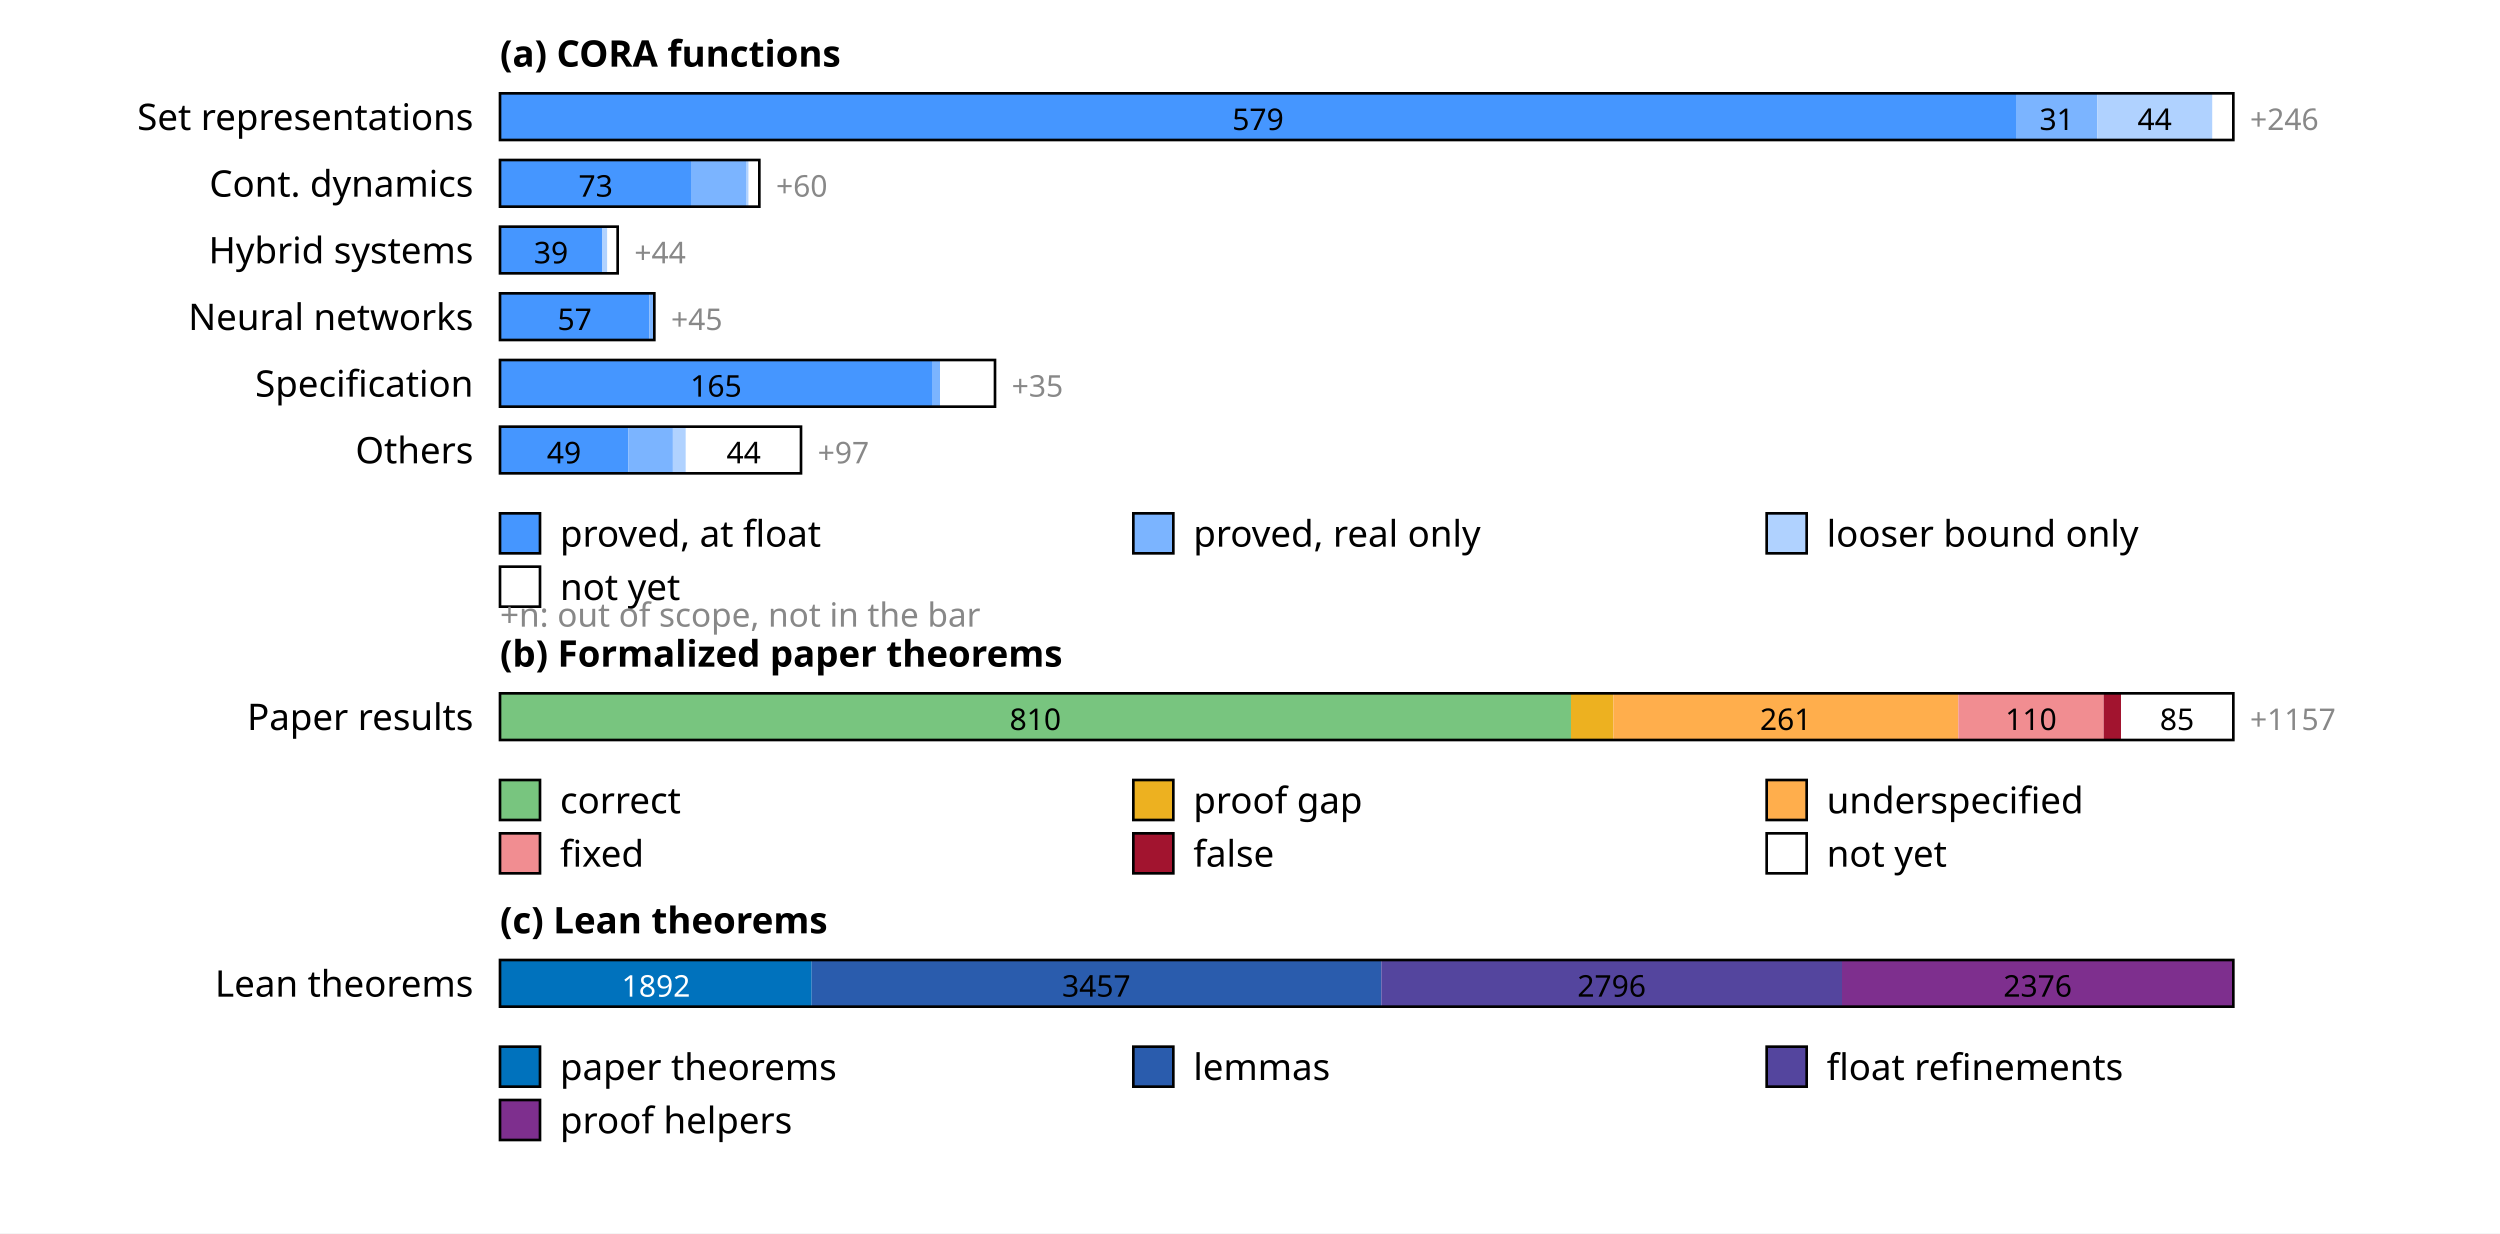
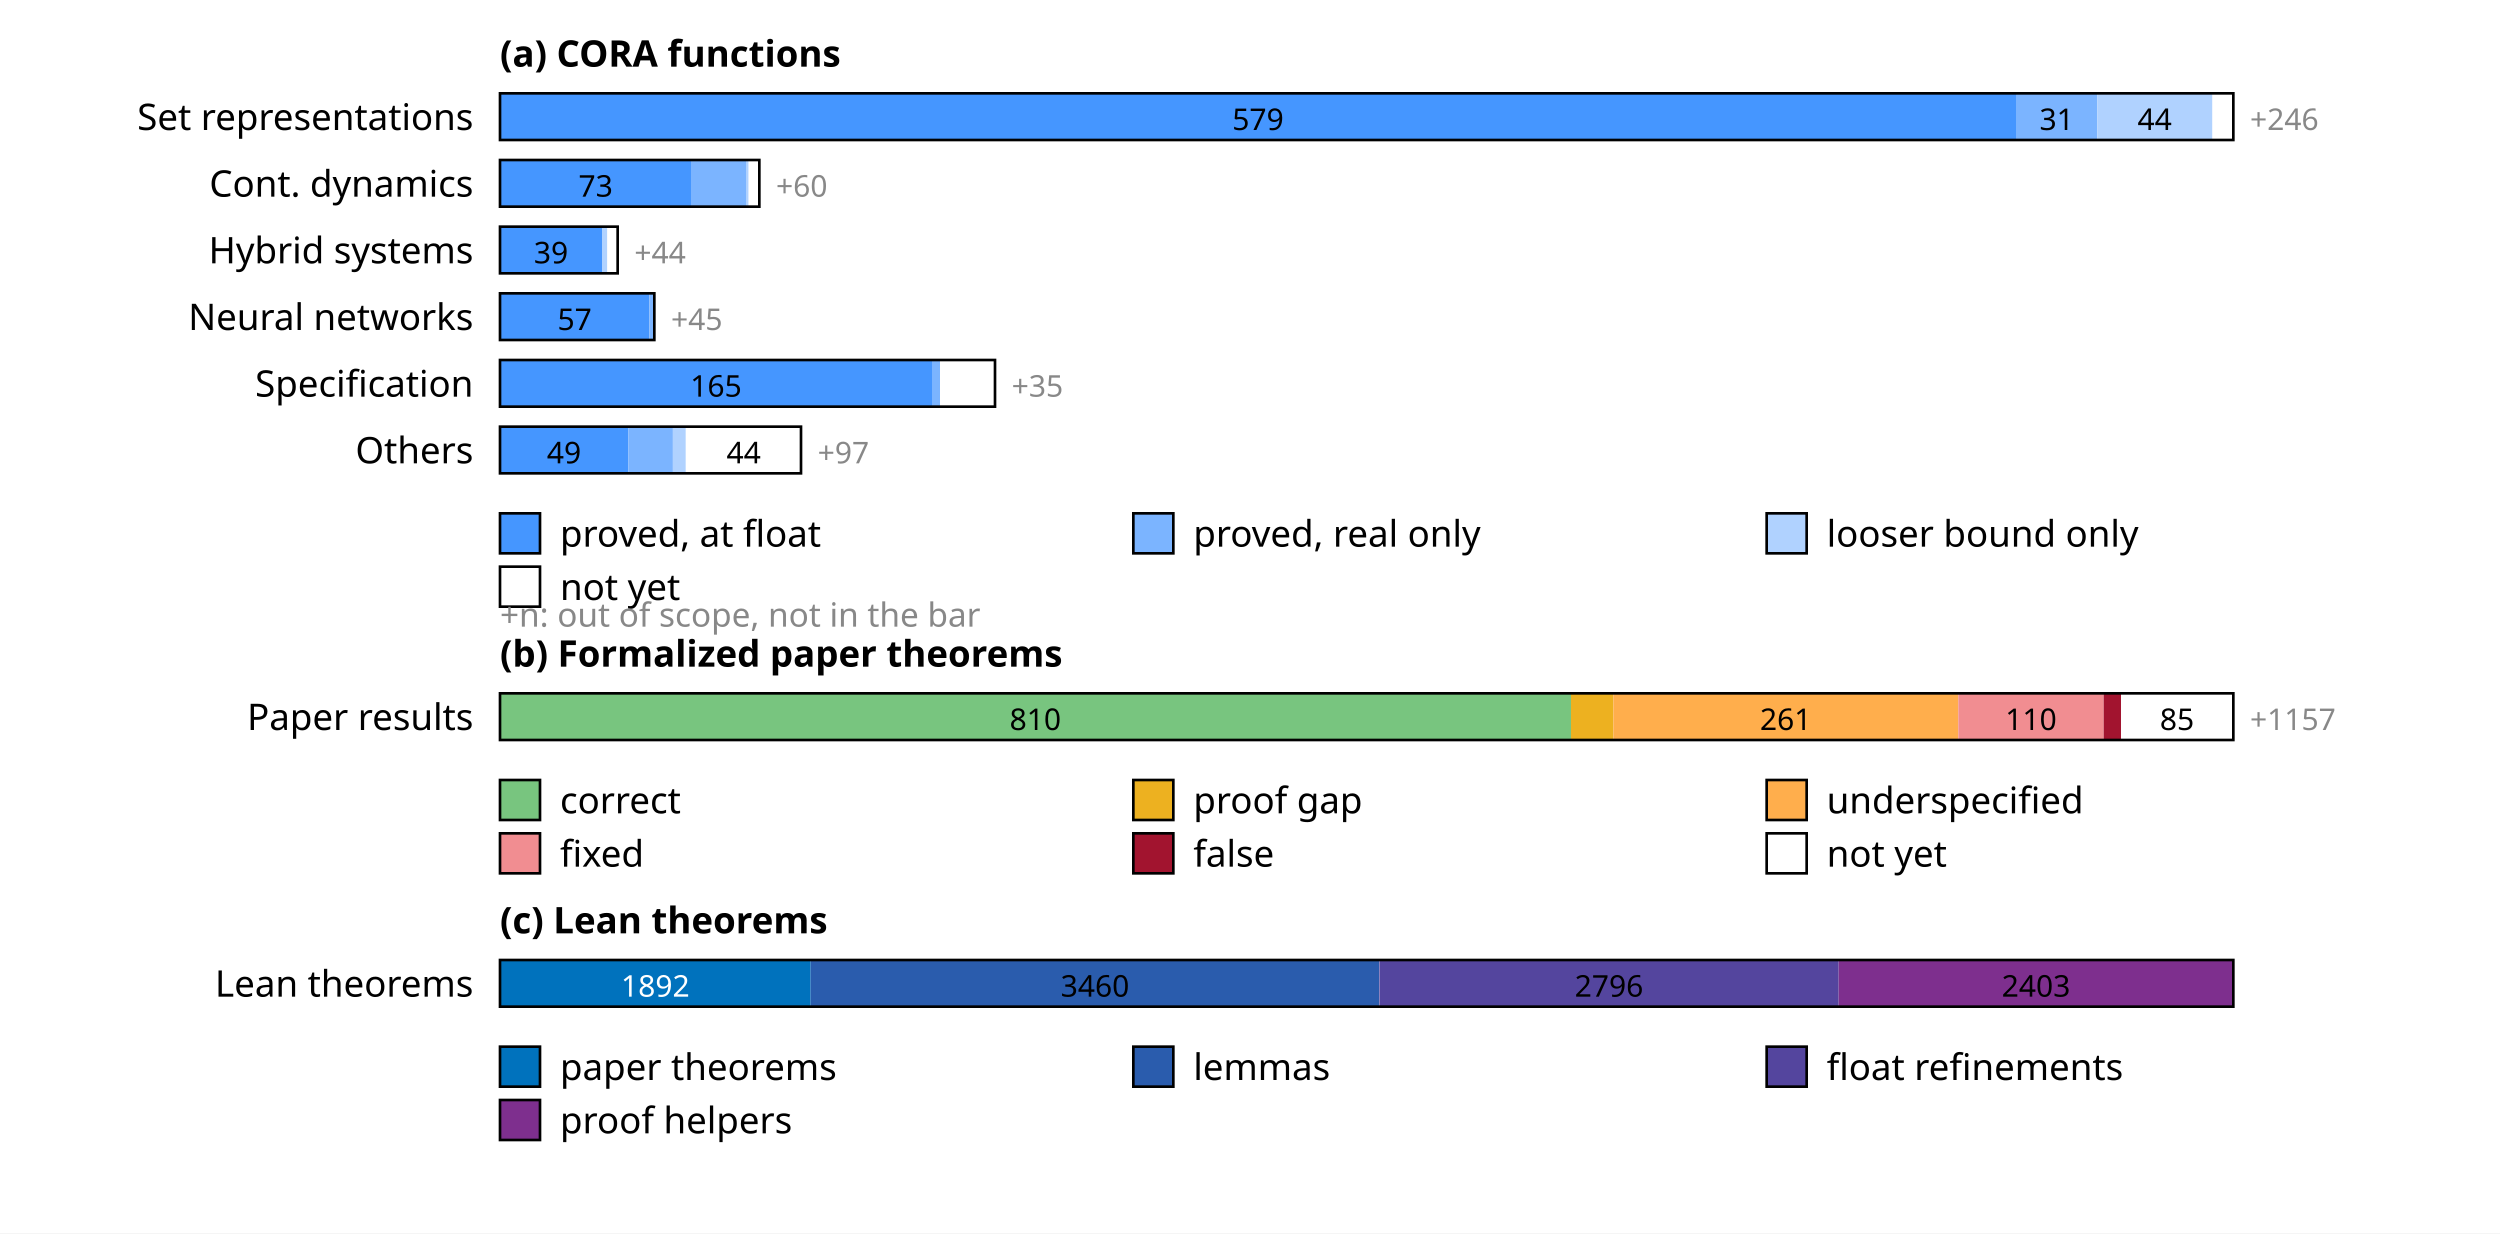
<svg xmlns="http://www.w3.org/2000/svg" width="750" height="370" font-family="sans-serif" font-size="11">
  <rect width="100%" height="100%" fill="white" />
  <text x="150" y="20" font-weight="bold">(a) CORA functions</text>
  <text x="142" y="39" text-anchor="end">Set representations</text>
  <rect x="150.0" y="28" width="454.8" height="14" fill="rgb(69,150,255)" />
  <text x="377.4" y="39" text-anchor="middle" font-size="9" fill="#000">579</text>
  <rect x="604.8" y="28" width="24.4" height="14" fill="rgb(123,180,255)" />
  <text x="617.0" y="39" text-anchor="middle" font-size="9" fill="#000">31</text>
  <rect x="629.2" y="28" width="34.6" height="14" fill="rgb(176,210,255)" />
  <text x="646.4" y="39" text-anchor="middle" font-size="9" fill="#000">44</text>
  <rect x="663.7" y="28" width="6.3" height="14" fill="rgb(255,255,255)" />
  <rect x="150" y="28" width="520.0" height="14" fill="none" stroke="#000" stroke-width="0.8" />
  <text x="675.0" y="39" font-size="9" fill="#888">+246</text>
  <text x="142" y="59" text-anchor="end">Cont. dynamics</text>
  <rect x="150.0" y="48" width="57.3" height="14" fill="rgb(69,150,255)" />
  <text x="178.7" y="59" text-anchor="middle" font-size="9" fill="#000">73</text>
  <rect x="207.3" y="48" width="16.5" height="14" fill="rgb(123,180,255)" />
  <rect x="223.8" y="48" width="0.8" height="14" fill="rgb(176,210,255)" />
  <rect x="224.6" y="48" width="3.1" height="14" fill="rgb(255,255,255)" />
  <rect x="150" y="48" width="77.8" height="14" fill="none" stroke="#000" stroke-width="0.8" />
  <text x="232.8" y="59" font-size="9" fill="#888">+60</text>
  <text x="142" y="79" text-anchor="end">Hybrid systems</text>
  <rect x="150.0" y="68" width="30.6" height="14" fill="rgb(69,150,255)" />
  <text x="165.3" y="79" text-anchor="middle" font-size="9" fill="#000">39</text>
  <rect x="180.6" y="68" width="1.6" height="14" fill="rgb(176,210,255)" />
  <rect x="182.2" y="68" width="3.1" height="14" fill="rgb(255,255,255)" />
  <rect x="150" y="68" width="35.3" height="14" fill="none" stroke="#000" stroke-width="0.8" />
  <text x="190.3" y="79" font-size="9" fill="#888">+44</text>
  <text x="142" y="99" text-anchor="end">Neural networks</text>
  <rect x="150.0" y="88" width="44.8" height="14" fill="rgb(69,150,255)" />
  <text x="172.4" y="99" text-anchor="middle" font-size="9" fill="#000">57</text>
  <rect x="194.8" y="88" width="1.6" height="14" fill="rgb(123,180,255)" />
  <rect x="150" y="88" width="46.3" height="14" fill="none" stroke="#000" stroke-width="0.8" />
  <text x="201.3" y="99" font-size="9" fill="#888">+45</text>
  <text x="142" y="119" text-anchor="end">Specification</text>
  <rect x="150.0" y="108" width="129.6" height="14" fill="rgb(69,150,255)" />
  <text x="214.8" y="119" text-anchor="middle" font-size="9" fill="#000">165</text>
  <rect x="279.6" y="108" width="2.4" height="14" fill="rgb(123,180,255)" />
  <rect x="282.0" y="108" width="16.5" height="14" fill="rgb(255,255,255)" />
  <rect x="150" y="108" width="148.5" height="14" fill="none" stroke="#000" stroke-width="0.8" />
  <text x="303.5" y="119" font-size="9" fill="#888">+35</text>
  <text x="142" y="139" text-anchor="end">Others</text>
  <rect x="150.0" y="128" width="38.5" height="14" fill="rgb(69,150,255)" />
  <text x="169.2" y="139" text-anchor="middle" font-size="9" fill="#000">49</text>
  <rect x="188.5" y="128" width="13.4" height="14" fill="rgb(123,180,255)" />
  <rect x="201.8" y="128" width="3.9" height="14" fill="rgb(176,210,255)" />
  <rect x="205.8" y="128" width="34.6" height="14" fill="rgb(255,255,255)" />
  <text x="223.1" y="139" text-anchor="middle" font-size="9" fill="#000">44</text>
  <rect x="150" y="128" width="90.3" height="14" fill="none" stroke="#000" stroke-width="0.8" />
  <text x="245.3" y="139" font-size="9" fill="#888">+97</text>
  <rect x="150" y="154" width="12" height="12" fill="rgb(69,150,255)" stroke="#000" stroke-width="0.8" />
  <text x="168" y="164">proved, at float</text>
  <rect x="340" y="154" width="12" height="12" fill="rgb(123,180,255)" stroke="#000" stroke-width="0.8" />
  <text x="358" y="164">proved, real only</text>
  <rect x="530" y="154" width="12" height="12" fill="rgb(176,210,255)" stroke="#000" stroke-width="0.8" />
  <text x="548" y="164">looser bound only</text>
  <rect x="150" y="170" width="12" height="12" fill="rgb(255,255,255)" stroke="#000" stroke-width="0.8" />
  <text x="168" y="180">not yet</text>
  <text x="150" y="188" font-size="10" fill="#888">+n: out of scope, not in the bar</text>
  <text x="150" y="200" font-weight="bold">(b) Formalized paper theorems</text>
  <text x="142" y="219" text-anchor="end">Paper results</text>
  <rect x="150.0" y="208" width="321.3" height="14" fill="rgb(120,197,127)" />
  <text x="310.6" y="219" text-anchor="middle" font-size="9" fill="#000">810</text>
  <rect x="471.3" y="208" width="12.7" height="14" fill="rgb(237,177,32)" />
  <rect x="484.0" y="208" width="103.5" height="14" fill="rgb(255,174,76)" />
  <text x="535.7" y="219" text-anchor="middle" font-size="9" fill="#000">261</text>
  <rect x="587.5" y="208" width="43.6" height="14" fill="rgb(241,141,145)" />
  <text x="609.3" y="219" text-anchor="middle" font-size="9" fill="#000">110</text>
  <rect x="631.1" y="208" width="5.2" height="14" fill="rgb(162,20,47)" />
  <rect x="636.3" y="208" width="33.7" height="14" fill="rgb(255,255,255)" />
  <text x="653.1" y="219" text-anchor="middle" font-size="9" fill="#000">85</text>
  <rect x="150" y="208" width="520.0" height="14" fill="none" stroke="#000" stroke-width="0.8" />
  <text x="675.0" y="219" font-size="9" fill="#888">+1157</text>
  <rect x="150" y="234" width="12" height="12" fill="rgb(120,197,127)" stroke="#000" stroke-width="0.8" />
  <text x="168" y="244">correct</text>
  <rect x="340" y="234" width="12" height="12" fill="rgb(237,177,32)" stroke="#000" stroke-width="0.8" />
  <text x="358" y="244">proof gap</text>
  <rect x="530" y="234" width="12" height="12" fill="rgb(255,174,76)" stroke="#000" stroke-width="0.8" />
  <text x="548" y="244">underspecified</text>
  <rect x="150" y="250" width="12" height="12" fill="rgb(241,141,145)" stroke="#000" stroke-width="0.8" />
  <text x="168" y="260">fixed</text>
  <rect x="340" y="250" width="12" height="12" fill="rgb(162,20,47)" stroke="#000" stroke-width="0.8" />
  <text x="358" y="260">false</text>
  <rect x="530" y="250" width="12" height="12" fill="rgb(255,255,255)" stroke="#000" stroke-width="0.8" />
  <text x="548" y="260">not yet</text>
  <text x="150" y="280" font-weight="bold">(c) Lean theorems</text>
  <text x="142" y="299" text-anchor="end">Lean theorems</text>
-   <rect x="150.0" y="288" width="93.5" height="14" fill="rgb(0,114,189)" />
-   <text x="196.8" y="299" text-anchor="middle" font-size="9" fill="#fff">1892</text>
-   <rect x="243.5" y="288" width="170.9" height="14" fill="rgb(42,92,173)" />
-   <text x="328.9" y="299" text-anchor="middle" font-size="9" fill="#000">3457</text>
-   <rect x="414.4" y="288" width="138.2" height="14" fill="rgb(84,69,158)" />
-   <text x="483.5" y="299" text-anchor="middle" font-size="9" fill="#000">2796</text>
-   <rect x="552.6" y="288" width="117.4" height="14" fill="rgb(126,47,142)" />
-   <text x="611.3" y="299" text-anchor="middle" font-size="9" fill="#000">2376</text>
+   <rect x="150.0" y="288" width="93.2" height="14" fill="rgb(0,114,189)" />
+   <text x="196.6" y="299" text-anchor="middle" font-size="9" fill="#fff">1892</text>
+   <rect x="243.2" y="288" width="170.5" height="14" fill="rgb(42,92,173)" />
+   <text x="328.5" y="299" text-anchor="middle" font-size="9" fill="#000">3460</text>
+   <rect x="413.8" y="288" width="137.8" height="14" fill="rgb(84,69,158)" />
+   <text x="482.7" y="299" text-anchor="middle" font-size="9" fill="#000">2796</text>
+   <rect x="551.6" y="288" width="118.4" height="14" fill="rgb(126,47,142)" />
+   <text x="610.8" y="299" text-anchor="middle" font-size="9" fill="#000">2403</text>
  <rect x="150" y="288" width="520.0" height="14" fill="none" stroke="#000" stroke-width="0.8" />
  <rect x="150" y="314" width="12" height="12" fill="rgb(0,114,189)" stroke="#000" stroke-width="0.8" />
  <text x="168" y="324">paper theorems</text>
  <rect x="340" y="314" width="12" height="12" fill="rgb(42,92,173)" stroke="#000" stroke-width="0.8" />
  <text x="358" y="324">lemmas</text>
  <rect x="530" y="314" width="12" height="12" fill="rgb(84,69,158)" stroke="#000" stroke-width="0.8" />
  <text x="548" y="324">float refinements</text>
  <rect x="150" y="330" width="12" height="12" fill="rgb(126,47,142)" stroke="#000" stroke-width="0.8" />
  <text x="168" y="340">proof helpers</text>
</svg>
